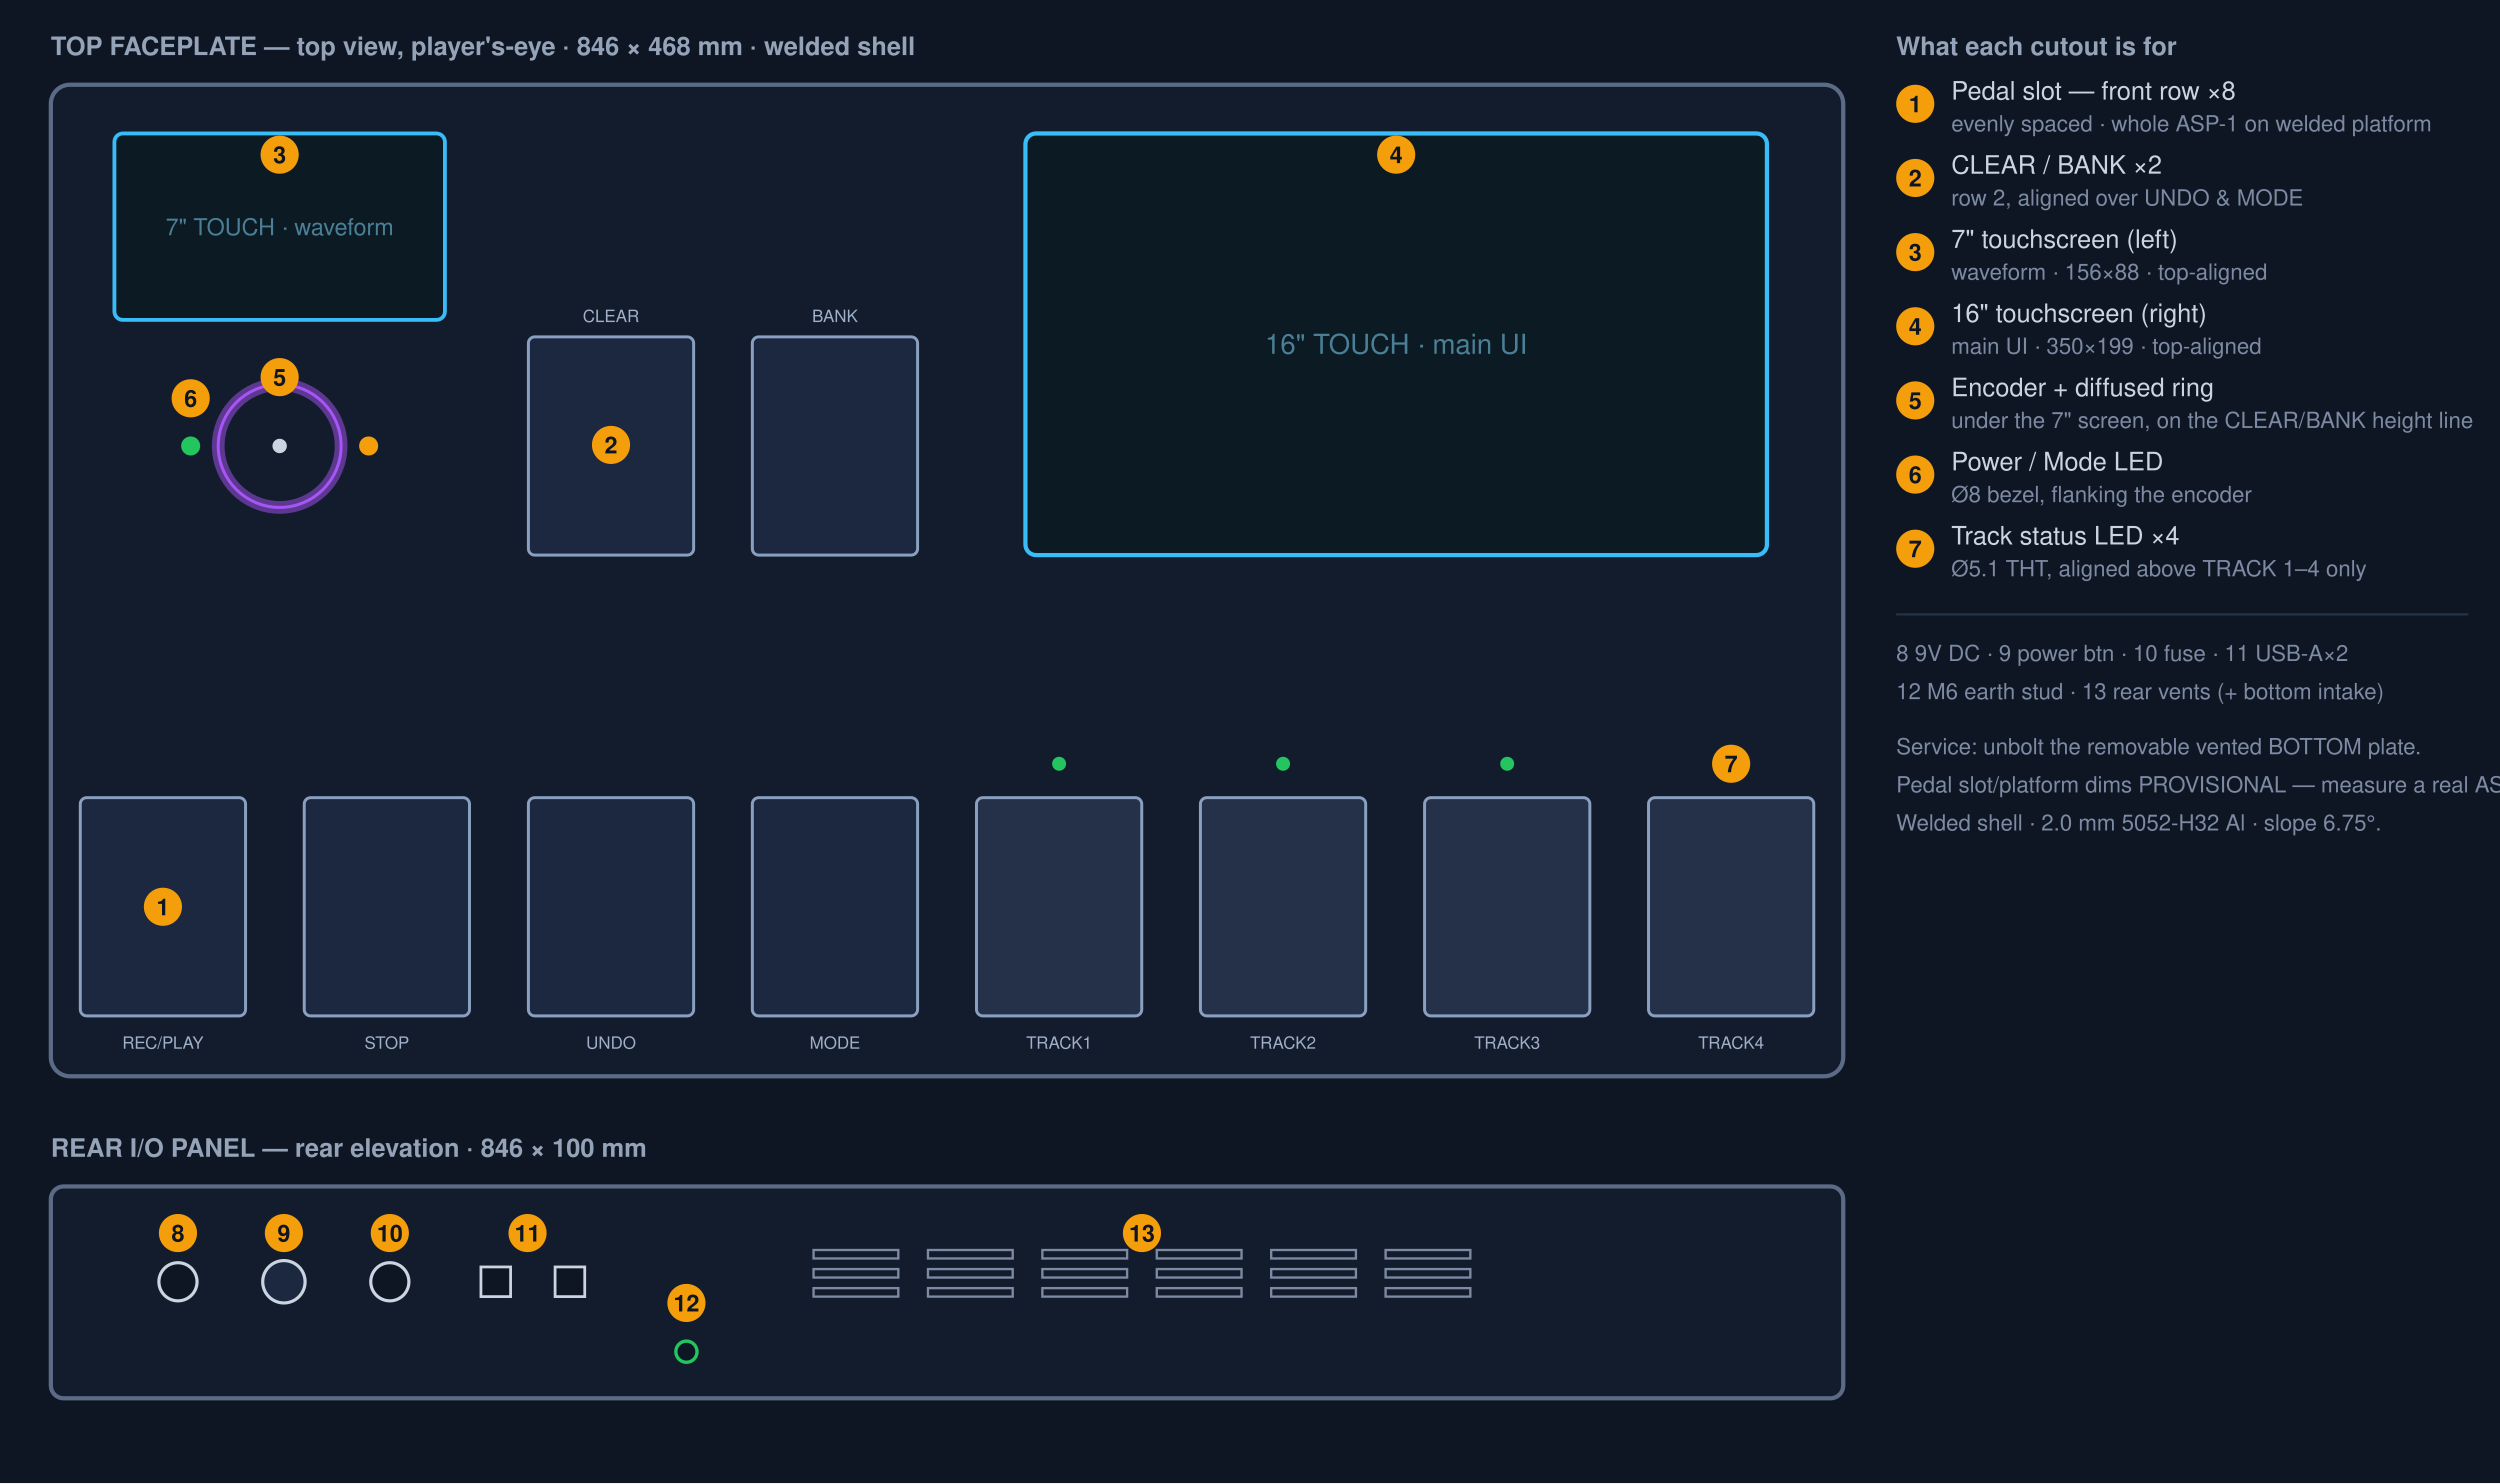
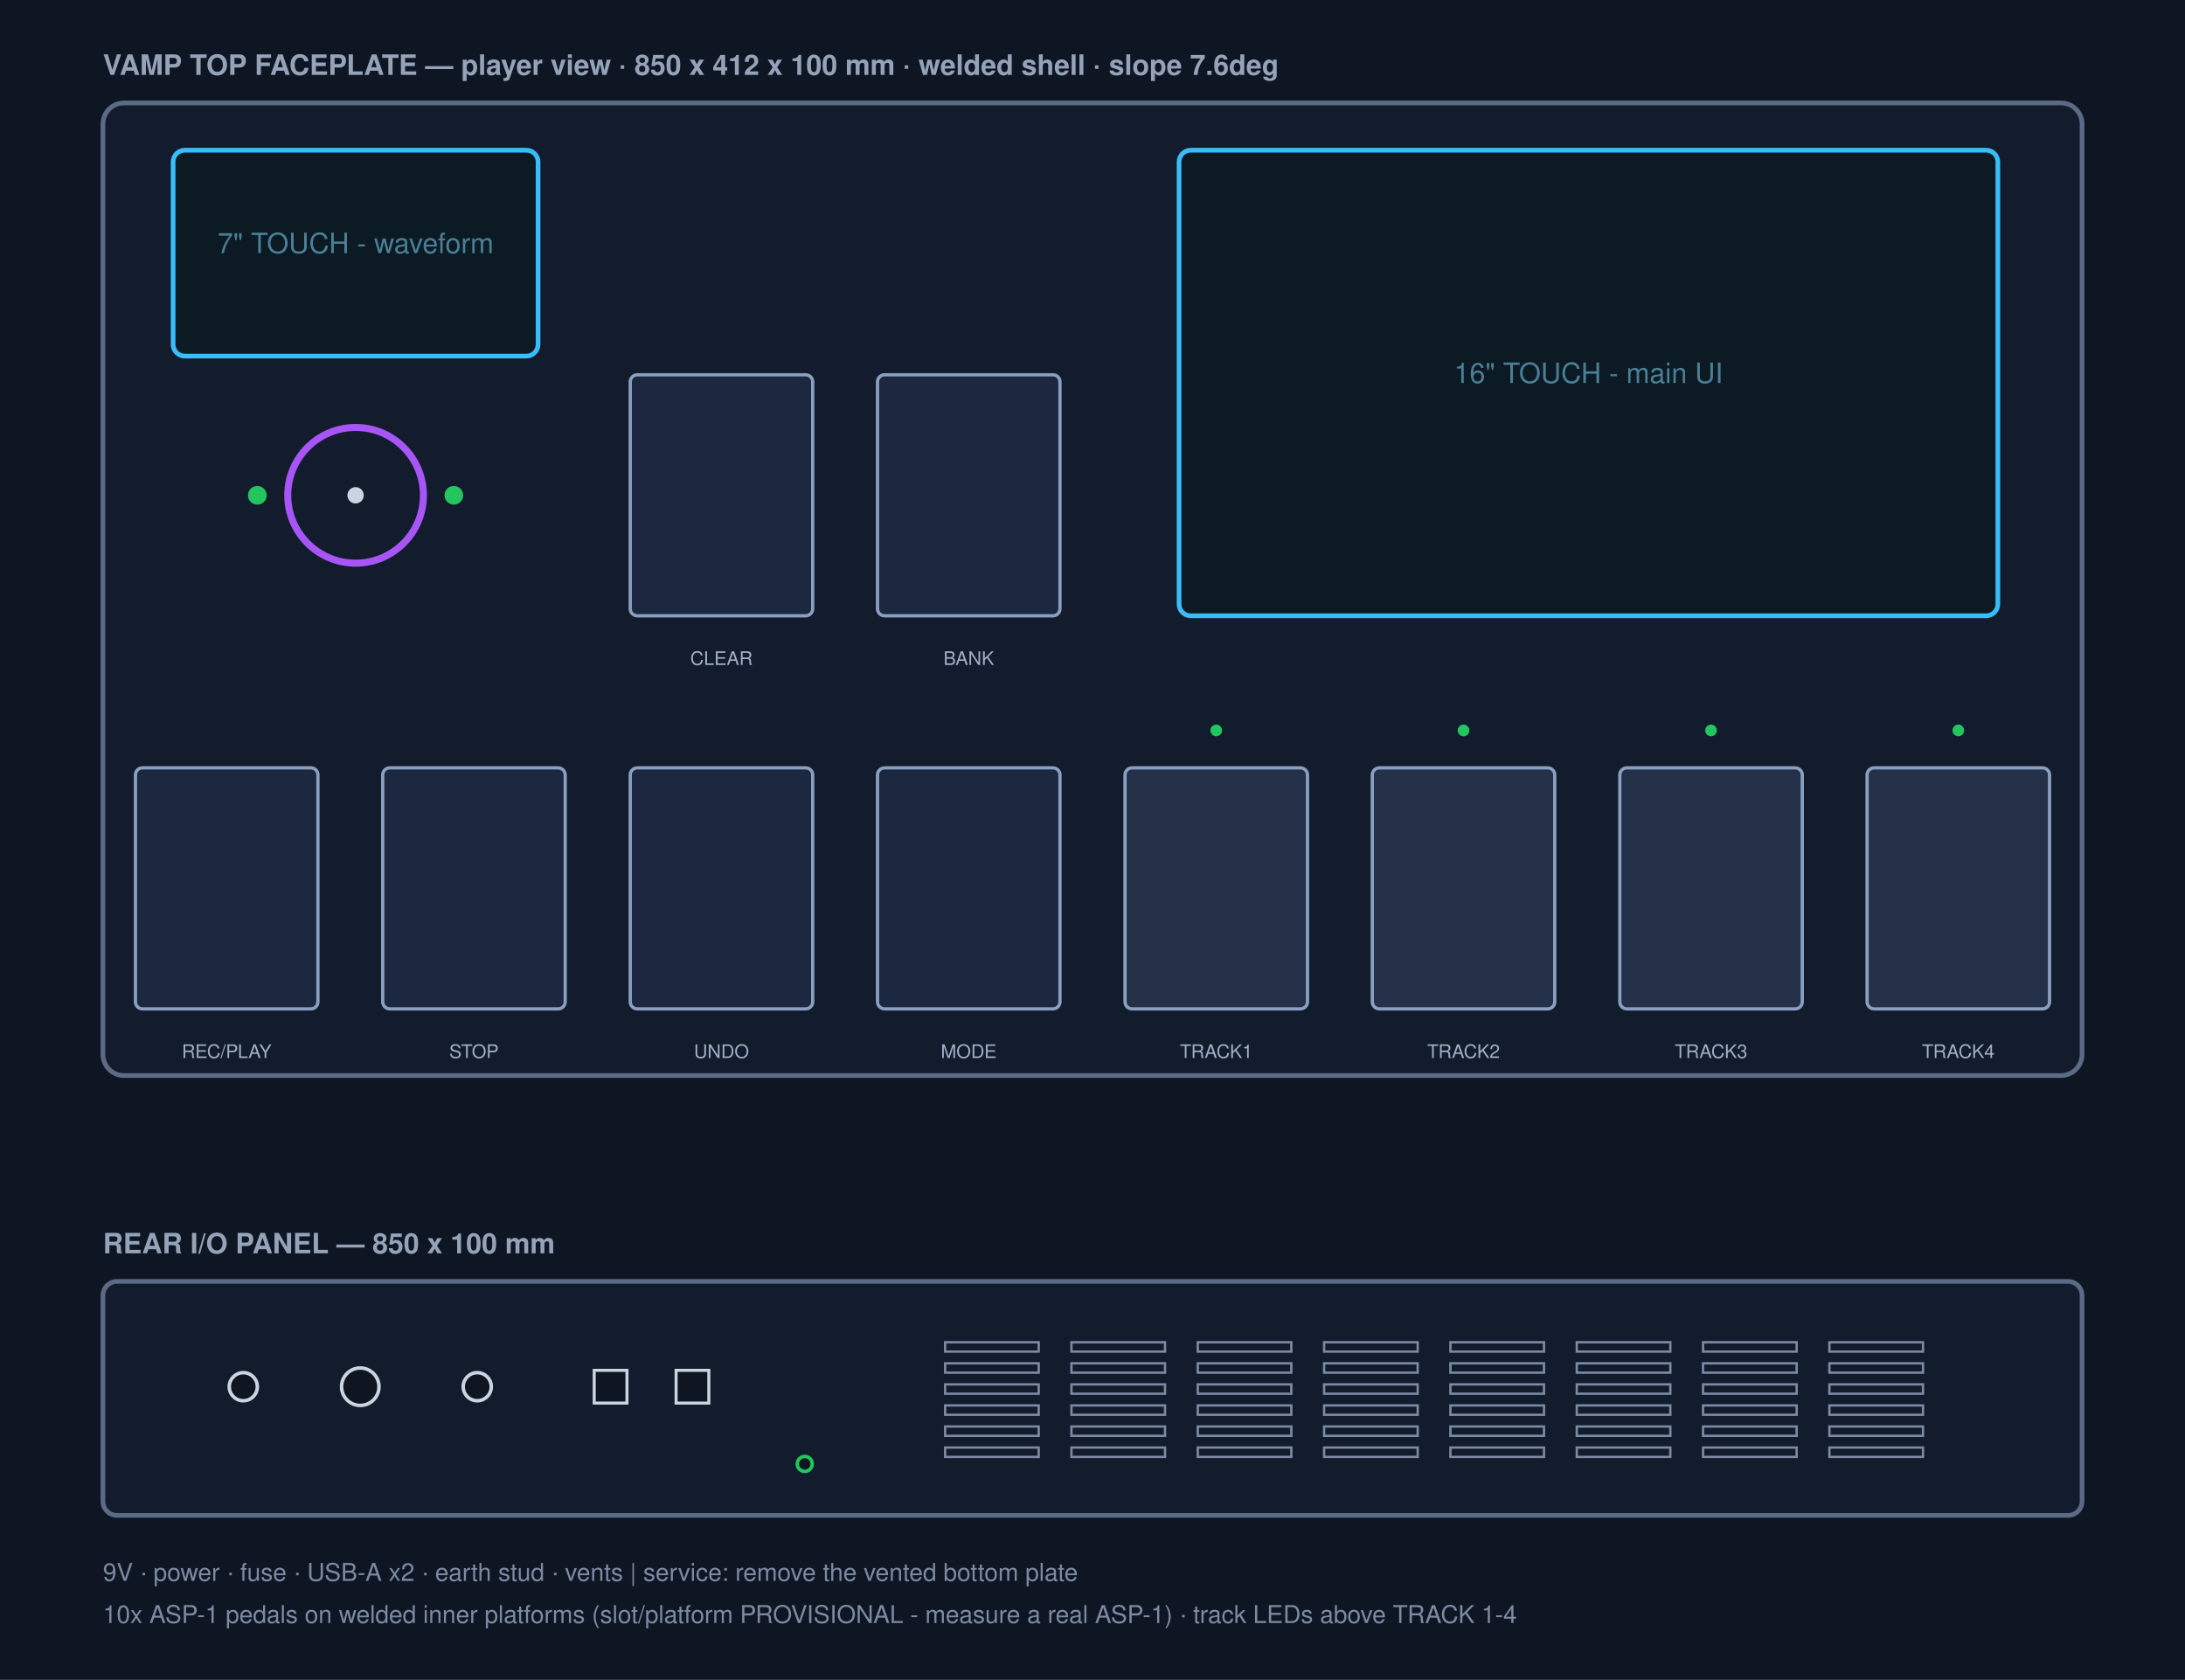
- <svg xmlns="http://www.w3.org/2000/svg" viewBox="0 0 1180 700" font-family="Helvetica, Arial, sans-serif" role="img">
-   <defs>
-     <g id="badge">
-       <circle r="9" fill="#f59e0b" />
-     </g>
-   </defs>
-   <rect x="0" y="0" width="1180" height="700" fill="#0f1623" />
-   <style>
-     .b{fill:#0f1623;font-size:11px;font-weight:700;text-anchor:middle}
-     .lt{fill:#cbd5e1;font-size:12px}.lp{fill:#7c8aa3;font-size:10.5px}
-     .cap{fill:#94a3b8;font-size:12px;font-weight:600}
-     .slot{fill:#1c2740;stroke:#8aa0c0;stroke-width:1.4}.trk{fill:#243149;stroke:#8aa0c0;stroke-width:1.4}.led{fill:#22c55e}
-   </style>
-   <g transform="translate(24,40)">
-     <text x="0" y="-14" class="cap">TOP FACEPLATE — top view, player's-eye · 846 × 468 mm · welded shell</text>
-     <rect x="0" y="0" width="846" height="468" rx="9" fill="#131c2c" stroke="#5b6b86" stroke-width="2" />
-     <rect x="460" y="23" width="350" height="199" rx="5" fill="#0c1a24" stroke="#38bdf8" stroke-width="2" />
-     <text x="635" y="127" fill="#4a7f96" font-size="13" text-anchor="middle">16" TOUCH · main UI</text>
-     <rect x="30" y="23" width="156" height="88" rx="4" fill="#0c1a24" stroke="#38bdf8" stroke-width="1.8" />
-     <text x="108" y="71" fill="#4a7f96" font-size="11" text-anchor="middle">7" TOUCH · waveform</text>
-     <rect class="slot" x="225.4" y="119" width="78" height="103" rx="3" />
-     <rect class="slot" x="331.1" y="119" width="78" height="103" rx="3" />
-     <g fill="#9fb0c8" font-size="8" text-anchor="middle">
-       <text x="264.4" y="112">CLEAR</text>
-       <text x="370.1" y="112">BANK</text>
-     </g>
-     <circle cx="108" cy="170.5" r="29" fill="none" stroke="#a855f7" stroke-width="6" stroke-opacity="0.5" />
-     <circle cx="108" cy="170.5" r="29" fill="none" stroke="#a855f7" stroke-width="1.4" />
-     <circle cx="108" cy="170.5" r="3.4" fill="#cbd5e1" />
-     <circle cx="66" cy="170.5" r="4.5" fill="#22c55e" />
-     <circle cx="150" cy="170.5" r="4.5" fill="#f59e0b" />
-     <g>
-       <rect class="slot" x="13.9" y="336.5" width="78" height="103" rx="3" />
-       <rect class="slot" x="119.6" y="336.5" width="78" height="103" rx="3" />
-       <rect class="slot" x="225.4" y="336.5" width="78" height="103" rx="3" />
-       <rect class="slot" x="331.1" y="336.5" width="78" height="103" rx="3" />
-       <rect class="trk" x="436.9" y="336.5" width="78" height="103" rx="3" />
-       <rect class="trk" x="542.6" y="336.5" width="78" height="103" rx="3" />
-       <rect class="trk" x="648.4" y="336.5" width="78" height="103" rx="3" />
-       <rect class="trk" x="754.1" y="336.5" width="78" height="103" rx="3" />
-       <g class="led">
-         <circle cx="475.9" cy="320.5" r="3.3" />
-         <circle cx="581.6" cy="320.5" r="3.3" />
-         <circle cx="687.4" cy="320.5" r="3.3" />
-         <circle cx="793.1" cy="320.5" r="3.3" />
-       </g>
-       <g fill="#9fb0c8" font-size="8" text-anchor="middle">
-         <text x="52.9" y="455">REC/PLAY</text>
-         <text x="158.6" y="455">STOP</text>
-         <text x="264.4" y="455">UNDO</text>
-         <text x="370.1" y="455">MODE</text>
-         <text x="475.9" y="455">TRACK1</text>
-         <text x="581.6" y="455">TRACK2</text>
-         <text x="687.4" y="455">TRACK3</text>
-         <text x="793.1" y="455">TRACK4</text>
-       </g>
-     </g>
-     <g>
-       <use href="#badge" x="52.9" y="388" />
-       <text x="52.9" y="392" class="b">1</text>
-       <use href="#badge" x="264.4" y="170" />
-       <text x="264.4" y="174" class="b">2</text>
-       <use href="#badge" x="793.1" y="320.5" />
-       <text x="793.1" y="324.5" class="b">7</text>
-       <use href="#badge" x="108" y="33" />
-       <text x="108" y="37" class="b">3</text>
-       <use href="#badge" x="635" y="33" />
-       <text x="635" y="37" class="b">4</text>
-       <use href="#badge" x="108" y="138" />
-       <text x="108" y="142" class="b">5</text>
-       <use href="#badge" x="66" y="148" />
-       <text x="66" y="152" class="b">6</text>
-     </g>
-   </g>
-   <g transform="translate(24,560)">
-     <text x="0" y="-14" class="cap">REAR I/O PANEL — rear elevation · 846 × 100 mm</text>
-     <rect x="0" y="0" width="846" height="100" rx="6" fill="#131c2c" stroke="#5b6b86" stroke-width="2" />
-     <circle cx="60" cy="45" r="9" fill="#0f1623" stroke="#cbd5e1" stroke-width="1.5" />
-     <circle cx="110" cy="45" r="10" fill="#1c2740" stroke="#cbd5e1" stroke-width="1.5" />
-     <circle cx="160" cy="45" r="9" fill="#0f1623" stroke="#cbd5e1" stroke-width="1.5" />
-     <rect x="203" y="38" width="14" height="14" fill="#0f1623" stroke="#cbd5e1" stroke-width="1.3" />
-     <rect x="238" y="38" width="14" height="14" fill="#0f1623" stroke="#cbd5e1" stroke-width="1.3" />
-     <circle cx="300" cy="78" r="5" fill="#0f1623" stroke="#22c55e" stroke-width="1.6" />
-     <g fill="none" stroke="#7c8aa3" stroke-width="1.1">
-       <g transform="translate(360,30)">
-         <rect x="0" y="0" width="40" height="4" />
-         <rect x="54" y="0" width="40" height="4" />
-         <rect x="108" y="0" width="40" height="4" />
-         <rect x="162" y="0" width="40" height="4" />
-         <rect x="216" y="0" width="40" height="4" />
-         <rect x="270" y="0" width="40" height="4" />
-         <rect x="0" y="9" width="40" height="4" />
-         <rect x="54" y="9" width="40" height="4" />
-         <rect x="108" y="9" width="40" height="4" />
-         <rect x="162" y="9" width="40" height="4" />
-         <rect x="216" y="9" width="40" height="4" />
-         <rect x="270" y="9" width="40" height="4" />
-         <rect x="0" y="18" width="40" height="4" />
-         <rect x="54" y="18" width="40" height="4" />
-         <rect x="108" y="18" width="40" height="4" />
-         <rect x="162" y="18" width="40" height="4" />
-         <rect x="216" y="18" width="40" height="4" />
-         <rect x="270" y="18" width="40" height="4" />
-       </g>
-     </g>
-     <g>
-       <use href="#badge" x="60" y="22" />
-       <text x="60" y="26" class="b">8</text>
-       <use href="#badge" x="110" y="22" />
-       <text x="110" y="26" class="b">9</text>
-       <use href="#badge" x="160" y="22" />
-       <text x="160" y="26" class="b">10</text>
-       <use href="#badge" x="225" y="22" />
-       <text x="225" y="26" class="b">11</text>
-       <use href="#badge" x="300" y="55" />
-       <text x="300" y="59" class="b">12</text>
-       <use href="#badge" x="515" y="22" />
-       <text x="515" y="26" class="b">13</text>
-     </g>
-   </g>
-   <g transform="translate(895,40)">
-     <text x="0" y="-14" class="cap">What each cutout is for</text>
-     <use href="#badge" x="9" y="9" />
-     <text x="9" y="13" class="b">1</text>
-     <text x="26" y="7" class="lt">Pedal slot — front row ×8</text>
-     <text x="26" y="22" class="lp">evenly spaced · whole ASP-1 on welded platform</text>
-     <use href="#badge" x="9" y="44" />
-     <text x="9" y="48" class="b">2</text>
-     <text x="26" y="42" class="lt">CLEAR / BANK ×2</text>
-     <text x="26" y="57" class="lp">row 2, aligned over UNDO &amp; MODE</text>
-     <use href="#badge" x="9" y="79" />
-     <text x="9" y="83" class="b">3</text>
-     <text x="26" y="77" class="lt">7" touchscreen (left)</text>
-     <text x="26" y="92" class="lp">waveform · 156×88 · top-aligned</text>
-     <use href="#badge" x="9" y="114" />
-     <text x="9" y="118" class="b">4</text>
-     <text x="26" y="112" class="lt">16" touchscreen (right)</text>
-     <text x="26" y="127" class="lp">main UI · 350×199 · top-aligned</text>
-     <use href="#badge" x="9" y="149" />
-     <text x="9" y="153" class="b">5</text>
-     <text x="26" y="147" class="lt">Encoder + diffused ring</text>
-     <text x="26" y="162" class="lp">under the 7" screen, on the CLEAR/BANK height line</text>
-     <use href="#badge" x="9" y="184" />
-     <text x="9" y="188" class="b">6</text>
-     <text x="26" y="182" class="lt">Power / Mode LED</text>
-     <text x="26" y="197" class="lp">Ø8 bezel, flanking the encoder</text>
-     <use href="#badge" x="9" y="219" />
-     <text x="9" y="223" class="b">7</text>
-     <text x="26" y="217" class="lt">Track status LED ×4</text>
-     <text x="26" y="232" class="lp">Ø5.1 THT, aligned above TRACK 1–4 only</text>
-     <line x1="0" y1="250" x2="270" y2="250" stroke="#26344a" />
-     <text x="0" y="272" class="lp">8 9V DC · 9 power btn · 10 fuse · 11 USB-A×2</text>
-     <text x="0" y="290" class="lp">12 M6 earth stud · 13 rear vents (+ bottom intake)</text>
-     <text x="0" y="316" class="lp">Service: unbolt the removable vented BOTTOM plate.</text>
-     <text x="0" y="334" class="lp">Pedal slot/platform dims PROVISIONAL — measure a real ASP-1.</text>
-     <text x="0" y="352" class="lp">Welded shell · 2.0 mm 5052-H32 Al · slope 6.75°.</text>
-   </g>
+ <svg xmlns="http://www.w3.org/2000/svg" viewBox="0 0 934 718" font-family="Helvetica,Arial,sans-serif">
+   <rect width="934" height="718" fill="#0f1623" />
+   <text x="44" y="32" fill="#94a3b8" font-size="12" font-weight="600">VAMP TOP FACEPLATE — player view · 850 x 412 x 100 mm · welded shell · slope 7.6deg</text>
+   <rect x="44" y="44" width="846.0" height="415.7" rx="9" fill="#131c2c" stroke="#5b6b86" stroke-width="2" />
+   <rect x="57.9" y="328.2" width="78.0" height="103.0" rx="3" fill="#1c2740" stroke="#8aa0c0" stroke-width="1.4" />
+   <rect x="163.6" y="328.2" width="78.0" height="103.0" rx="3" fill="#1c2740" stroke="#8aa0c0" stroke-width="1.4" />
+   <rect x="269.4" y="328.2" width="78.0" height="103.0" rx="3" fill="#1c2740" stroke="#8aa0c0" stroke-width="1.4" />
+   <rect x="375.1" y="328.2" width="78.0" height="103.0" rx="3" fill="#1c2740" stroke="#8aa0c0" stroke-width="1.4" />
+   <rect x="480.9" y="328.2" width="78.0" height="103.0" rx="3" fill="#243149" stroke="#8aa0c0" stroke-width="1.4" />
+   <circle cx="519.9" cy="312.2" r="2.5" fill="#22c55e" />
+   <rect x="586.6" y="328.2" width="78.0" height="103.0" rx="3" fill="#243149" stroke="#8aa0c0" stroke-width="1.4" />
+   <circle cx="625.6" cy="312.2" r="2.5" fill="#22c55e" />
+   <rect x="692.4" y="328.2" width="78.0" height="103.0" rx="3" fill="#243149" stroke="#8aa0c0" stroke-width="1.4" />
+   <circle cx="731.4" cy="312.2" r="2.5" fill="#22c55e" />
+   <rect x="798.1" y="328.2" width="78.0" height="103.0" rx="3" fill="#243149" stroke="#8aa0c0" stroke-width="1.4" />
+   <circle cx="837.1" cy="312.2" r="2.5" fill="#22c55e" />
+   <rect x="269.4" y="160.2" width="78.0" height="103.0" rx="3" fill="#1c2740" stroke="#8aa0c0" stroke-width="1.4" />
+   <rect x="375.1" y="160.2" width="78.0" height="103.0" rx="3" fill="#1c2740" stroke="#8aa0c0" stroke-width="1.4" />
+   <rect x="74.0" y="64.2" width="156.0" height="88.0" rx="5" fill="#0c1a24" stroke="#38bdf8" stroke-width="2" />
+   <text x="152.0" y="108.2" fill="#4a7f96" font-size="12" text-anchor="middle">7" TOUCH - waveform</text>
+   <rect x="504.0" y="64.2" width="350.0" height="199.0" rx="5" fill="#0c1a24" stroke="#38bdf8" stroke-width="2" />
+   <text x="679.0" y="163.7" fill="#4a7f96" font-size="12" text-anchor="middle">16" TOUCH - main UI</text>
+   <circle cx="152.0" cy="211.7" r="29.0" fill="none" stroke="#a855f7" stroke-width="3" />
+   <circle cx="152.0" cy="211.7" r="3.5" fill="#cbd5e1" />
+   <circle cx="110.0" cy="211.7" r="4.0" fill="#22c55e" />
+   <circle cx="194.0" cy="211.7" r="4.0" fill="#22c55e" />
+   <text x="96.9" y="452.2" fill="#9fb0c8" font-size="8" text-anchor="middle">REC/PLAY</text>
+   <text x="202.6" y="452.2" fill="#9fb0c8" font-size="8" text-anchor="middle">STOP</text>
+   <text x="308.4" y="452.2" fill="#9fb0c8" font-size="8" text-anchor="middle">UNDO</text>
+   <text x="414.1" y="452.2" fill="#9fb0c8" font-size="8" text-anchor="middle">MODE</text>
+   <text x="519.9" y="452.2" fill="#9fb0c8" font-size="8" text-anchor="middle">TRACK1</text>
+   <text x="625.6" y="452.2" fill="#9fb0c8" font-size="8" text-anchor="middle">TRACK2</text>
+   <text x="731.4" y="452.2" fill="#9fb0c8" font-size="8" text-anchor="middle">TRACK3</text>
+   <text x="837.1" y="452.2" fill="#9fb0c8" font-size="8" text-anchor="middle">TRACK4</text>
+   <text x="308.4" y="284.2" fill="#9fb0c8" font-size="8" text-anchor="middle">CLEAR</text>
+   <text x="414.1" y="284.2" fill="#9fb0c8" font-size="8" text-anchor="middle">BANK</text>
+   <text x="44" y="535.7" fill="#94a3b8" font-size="12" font-weight="600">REAR I/O PANEL — 850 x 100 mm</text>
+   <rect x="44" y="547.7" width="846.0" height="100.0" rx="6" fill="#131c2c" stroke="#5b6b86" stroke-width="2" />
+   <circle cx="104.0" cy="592.7" r="6.0" fill="#0f1623" stroke="#cbd5e1" stroke-width="1.5" />
+   <circle cx="154.0" cy="592.7" r="8.0" fill="#0f1623" stroke="#cbd5e1" stroke-width="1.5" />
+   <circle cx="204.0" cy="592.7" r="6.0" fill="#0f1623" stroke="#cbd5e1" stroke-width="1.5" />
+   <rect x="254.0" y="585.7" width="14.0" height="14.0" fill="#0f1623" stroke="#cbd5e1" stroke-width="1.3" />
+   <rect x="289.0" y="585.7" width="14.0" height="14.0" fill="#0f1623" stroke="#cbd5e1" stroke-width="1.3" />
+   <circle cx="344.0" cy="625.7" r="3.2" fill="#0f1623" stroke="#22c55e" stroke-width="1.5" />
+   <rect x="404.0" y="618.7" width="40.0" height="4.0" fill="none" stroke="#7c8aa3" stroke-width="1" />
+   <rect x="458.0" y="618.7" width="40.0" height="4.0" fill="none" stroke="#7c8aa3" stroke-width="1" />
+   <rect x="512.0" y="618.7" width="40.0" height="4.0" fill="none" stroke="#7c8aa3" stroke-width="1" />
+   <rect x="566.0" y="618.7" width="40.0" height="4.0" fill="none" stroke="#7c8aa3" stroke-width="1" />
+   <rect x="620.0" y="618.7" width="40.0" height="4.0" fill="none" stroke="#7c8aa3" stroke-width="1" />
+   <rect x="674.0" y="618.7" width="40.0" height="4.0" fill="none" stroke="#7c8aa3" stroke-width="1" />
+   <rect x="728.0" y="618.7" width="40.0" height="4.0" fill="none" stroke="#7c8aa3" stroke-width="1" />
+   <rect x="782.0" y="618.7" width="40.0" height="4.0" fill="none" stroke="#7c8aa3" stroke-width="1" />
+   <rect x="404.0" y="609.7" width="40.0" height="4.0" fill="none" stroke="#7c8aa3" stroke-width="1" />
+   <rect x="458.0" y="609.7" width="40.0" height="4.0" fill="none" stroke="#7c8aa3" stroke-width="1" />
+   <rect x="512.0" y="609.7" width="40.0" height="4.0" fill="none" stroke="#7c8aa3" stroke-width="1" />
+   <rect x="566.0" y="609.7" width="40.0" height="4.0" fill="none" stroke="#7c8aa3" stroke-width="1" />
+   <rect x="620.0" y="609.7" width="40.0" height="4.0" fill="none" stroke="#7c8aa3" stroke-width="1" />
+   <rect x="674.0" y="609.7" width="40.0" height="4.0" fill="none" stroke="#7c8aa3" stroke-width="1" />
+   <rect x="728.0" y="609.7" width="40.0" height="4.0" fill="none" stroke="#7c8aa3" stroke-width="1" />
+   <rect x="782.0" y="609.7" width="40.0" height="4.0" fill="none" stroke="#7c8aa3" stroke-width="1" />
+   <rect x="404.0" y="600.7" width="40.0" height="4.0" fill="none" stroke="#7c8aa3" stroke-width="1" />
+   <rect x="458.0" y="600.7" width="40.0" height="4.0" fill="none" stroke="#7c8aa3" stroke-width="1" />
+   <rect x="512.0" y="600.7" width="40.0" height="4.0" fill="none" stroke="#7c8aa3" stroke-width="1" />
+   <rect x="566.0" y="600.7" width="40.0" height="4.0" fill="none" stroke="#7c8aa3" stroke-width="1" />
+   <rect x="620.0" y="600.7" width="40.0" height="4.0" fill="none" stroke="#7c8aa3" stroke-width="1" />
+   <rect x="674.0" y="600.7" width="40.0" height="4.0" fill="none" stroke="#7c8aa3" stroke-width="1" />
+   <rect x="728.0" y="600.7" width="40.0" height="4.0" fill="none" stroke="#7c8aa3" stroke-width="1" />
+   <rect x="782.0" y="600.7" width="40.0" height="4.0" fill="none" stroke="#7c8aa3" stroke-width="1" />
+   <rect x="404.0" y="591.7" width="40.0" height="4.0" fill="none" stroke="#7c8aa3" stroke-width="1" />
+   <rect x="458.0" y="591.7" width="40.0" height="4.0" fill="none" stroke="#7c8aa3" stroke-width="1" />
+   <rect x="512.0" y="591.7" width="40.0" height="4.0" fill="none" stroke="#7c8aa3" stroke-width="1" />
+   <rect x="566.0" y="591.7" width="40.0" height="4.0" fill="none" stroke="#7c8aa3" stroke-width="1" />
+   <rect x="620.0" y="591.7" width="40.0" height="4.0" fill="none" stroke="#7c8aa3" stroke-width="1" />
+   <rect x="674.0" y="591.7" width="40.0" height="4.0" fill="none" stroke="#7c8aa3" stroke-width="1" />
+   <rect x="728.0" y="591.7" width="40.0" height="4.0" fill="none" stroke="#7c8aa3" stroke-width="1" />
+   <rect x="782.0" y="591.7" width="40.0" height="4.0" fill="none" stroke="#7c8aa3" stroke-width="1" />
+   <rect x="404.0" y="582.7" width="40.0" height="4.0" fill="none" stroke="#7c8aa3" stroke-width="1" />
+   <rect x="458.0" y="582.7" width="40.0" height="4.0" fill="none" stroke="#7c8aa3" stroke-width="1" />
+   <rect x="512.0" y="582.7" width="40.0" height="4.0" fill="none" stroke="#7c8aa3" stroke-width="1" />
+   <rect x="566.0" y="582.7" width="40.0" height="4.0" fill="none" stroke="#7c8aa3" stroke-width="1" />
+   <rect x="620.0" y="582.7" width="40.0" height="4.0" fill="none" stroke="#7c8aa3" stroke-width="1" />
+   <rect x="674.0" y="582.7" width="40.0" height="4.0" fill="none" stroke="#7c8aa3" stroke-width="1" />
+   <rect x="728.0" y="582.7" width="40.0" height="4.0" fill="none" stroke="#7c8aa3" stroke-width="1" />
+   <rect x="782.0" y="582.7" width="40.0" height="4.0" fill="none" stroke="#7c8aa3" stroke-width="1" />
+   <rect x="404.0" y="573.7" width="40.0" height="4.0" fill="none" stroke="#7c8aa3" stroke-width="1" />
+   <rect x="458.0" y="573.7" width="40.0" height="4.0" fill="none" stroke="#7c8aa3" stroke-width="1" />
+   <rect x="512.0" y="573.7" width="40.0" height="4.0" fill="none" stroke="#7c8aa3" stroke-width="1" />
+   <rect x="566.0" y="573.7" width="40.0" height="4.0" fill="none" stroke="#7c8aa3" stroke-width="1" />
+   <rect x="620.0" y="573.7" width="40.0" height="4.0" fill="none" stroke="#7c8aa3" stroke-width="1" />
+   <rect x="674.0" y="573.7" width="40.0" height="4.0" fill="none" stroke="#7c8aa3" stroke-width="1" />
+   <rect x="728.0" y="573.7" width="40.0" height="4.0" fill="none" stroke="#7c8aa3" stroke-width="1" />
+   <rect x="782.0" y="573.7" width="40.0" height="4.0" fill="none" stroke="#7c8aa3" stroke-width="1" />
+   <text x="44" y="675.7" fill="#7c8aa3" font-size="10.5">9V · power · fuse · USB-A x2 · earth stud · vents   |   service: remove the vented bottom plate</text>
+   <text x="44" y="693.7" fill="#7c8aa3" font-size="10.5">10x ASP-1 pedals on welded inner platforms (slot/platform PROVISIONAL - measure a real ASP-1) · track LEDs above TRACK 1-4</text>
</svg>
